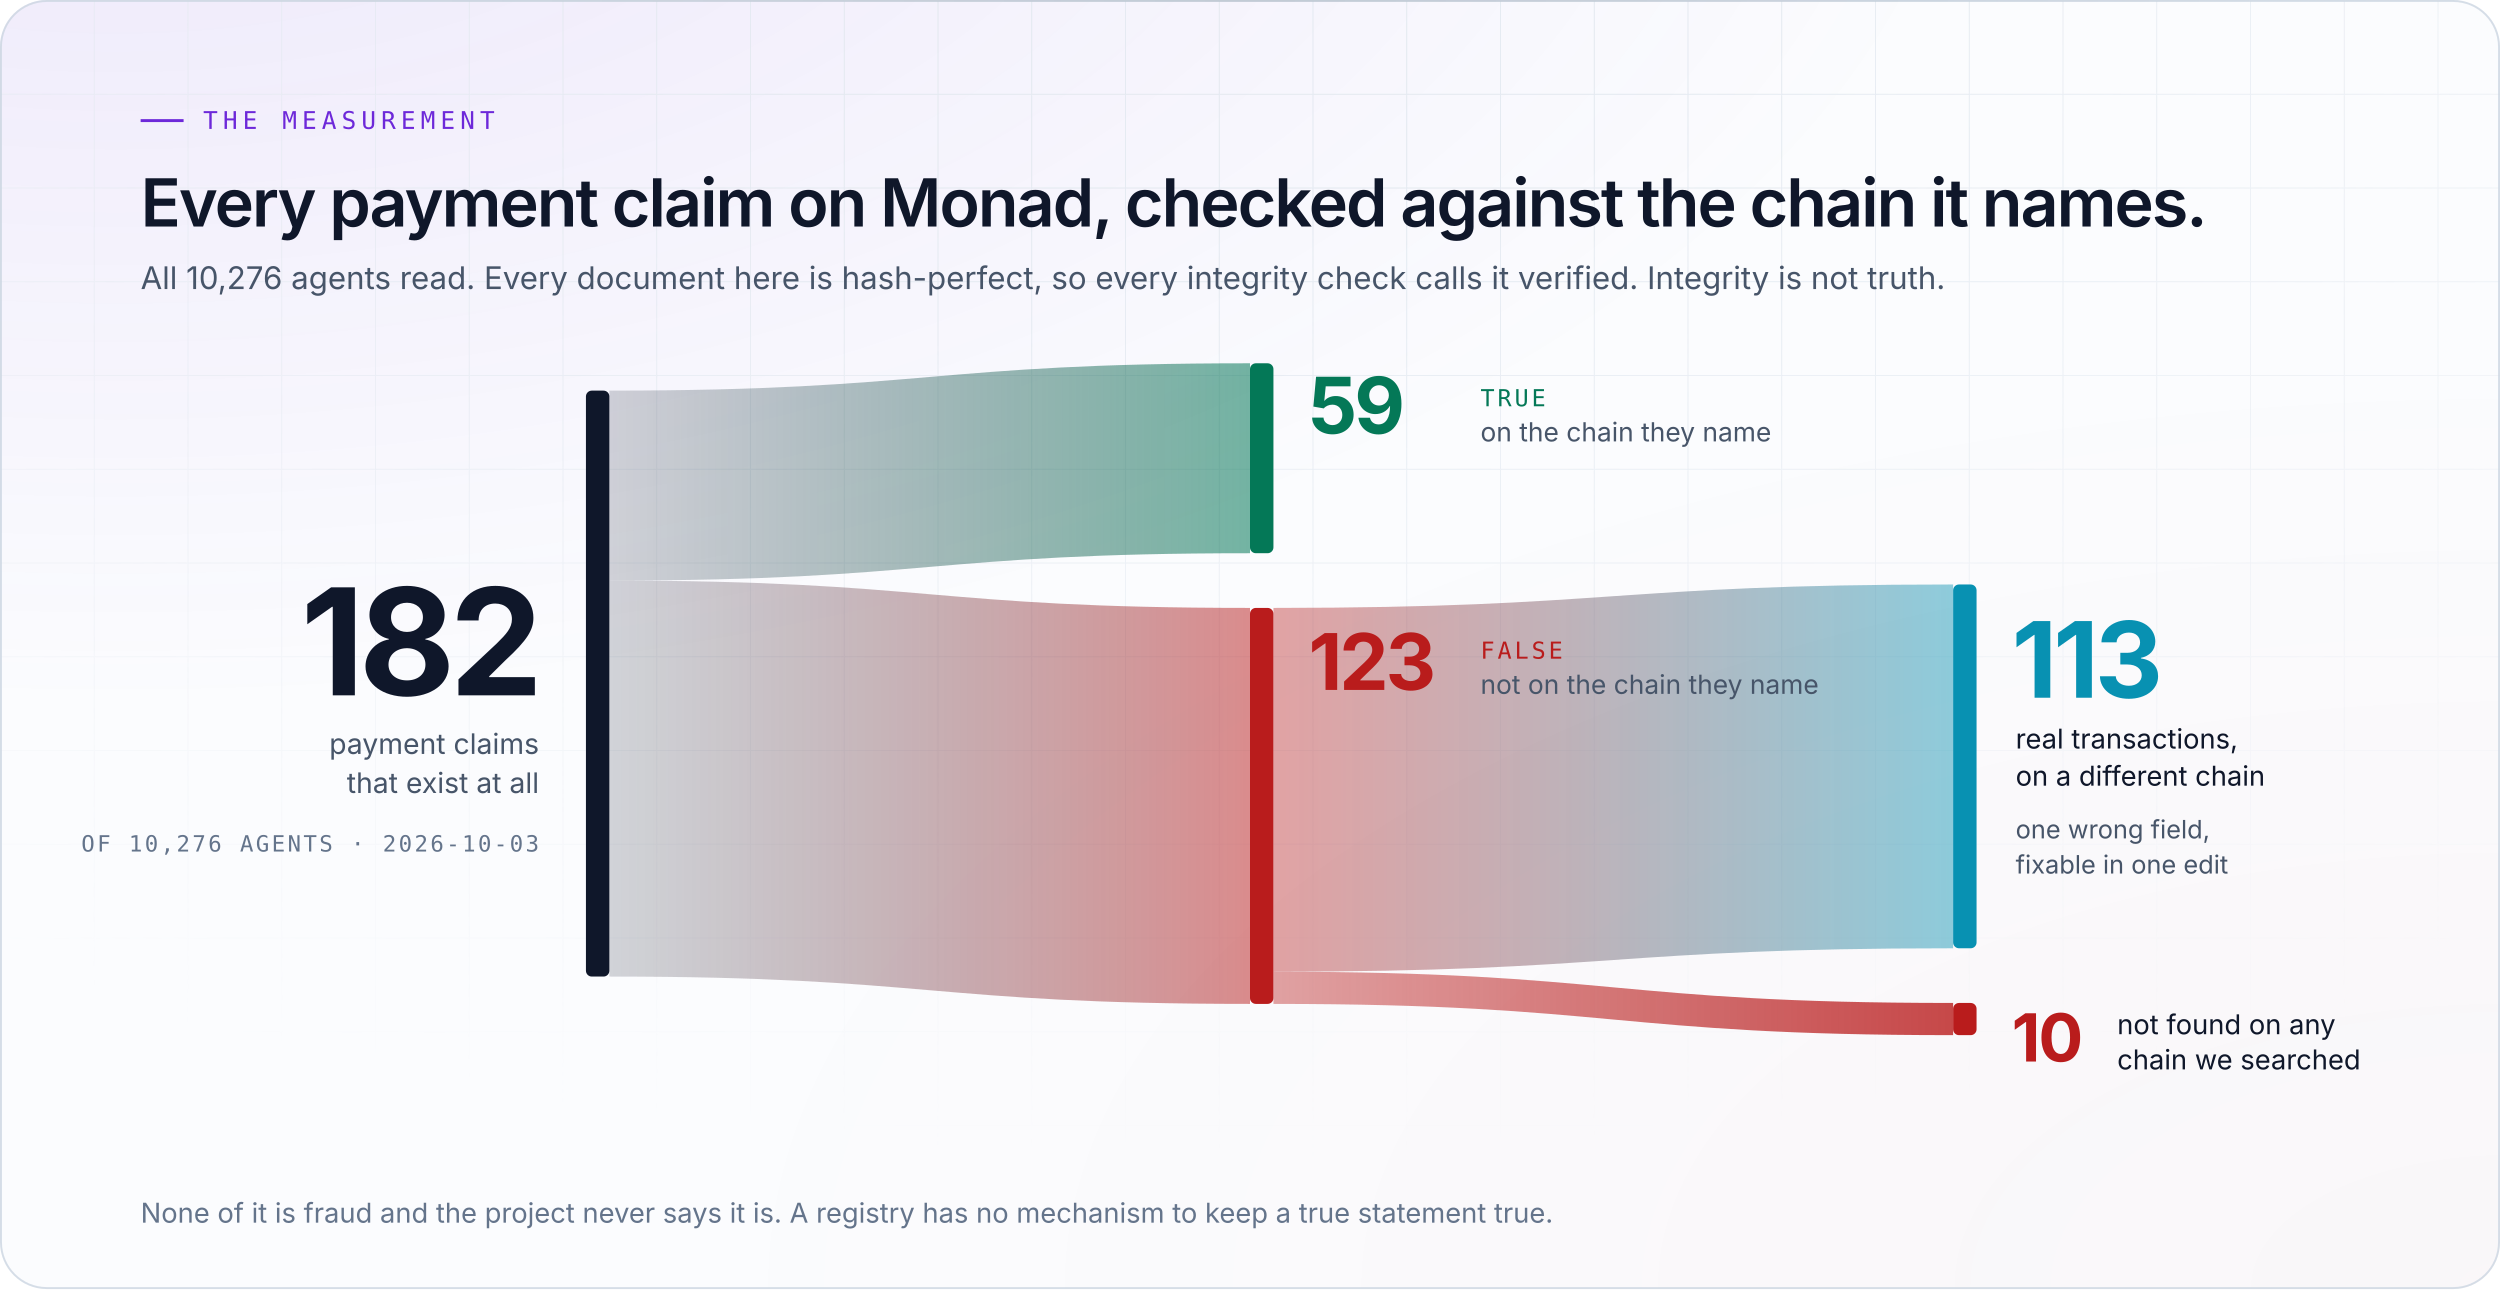
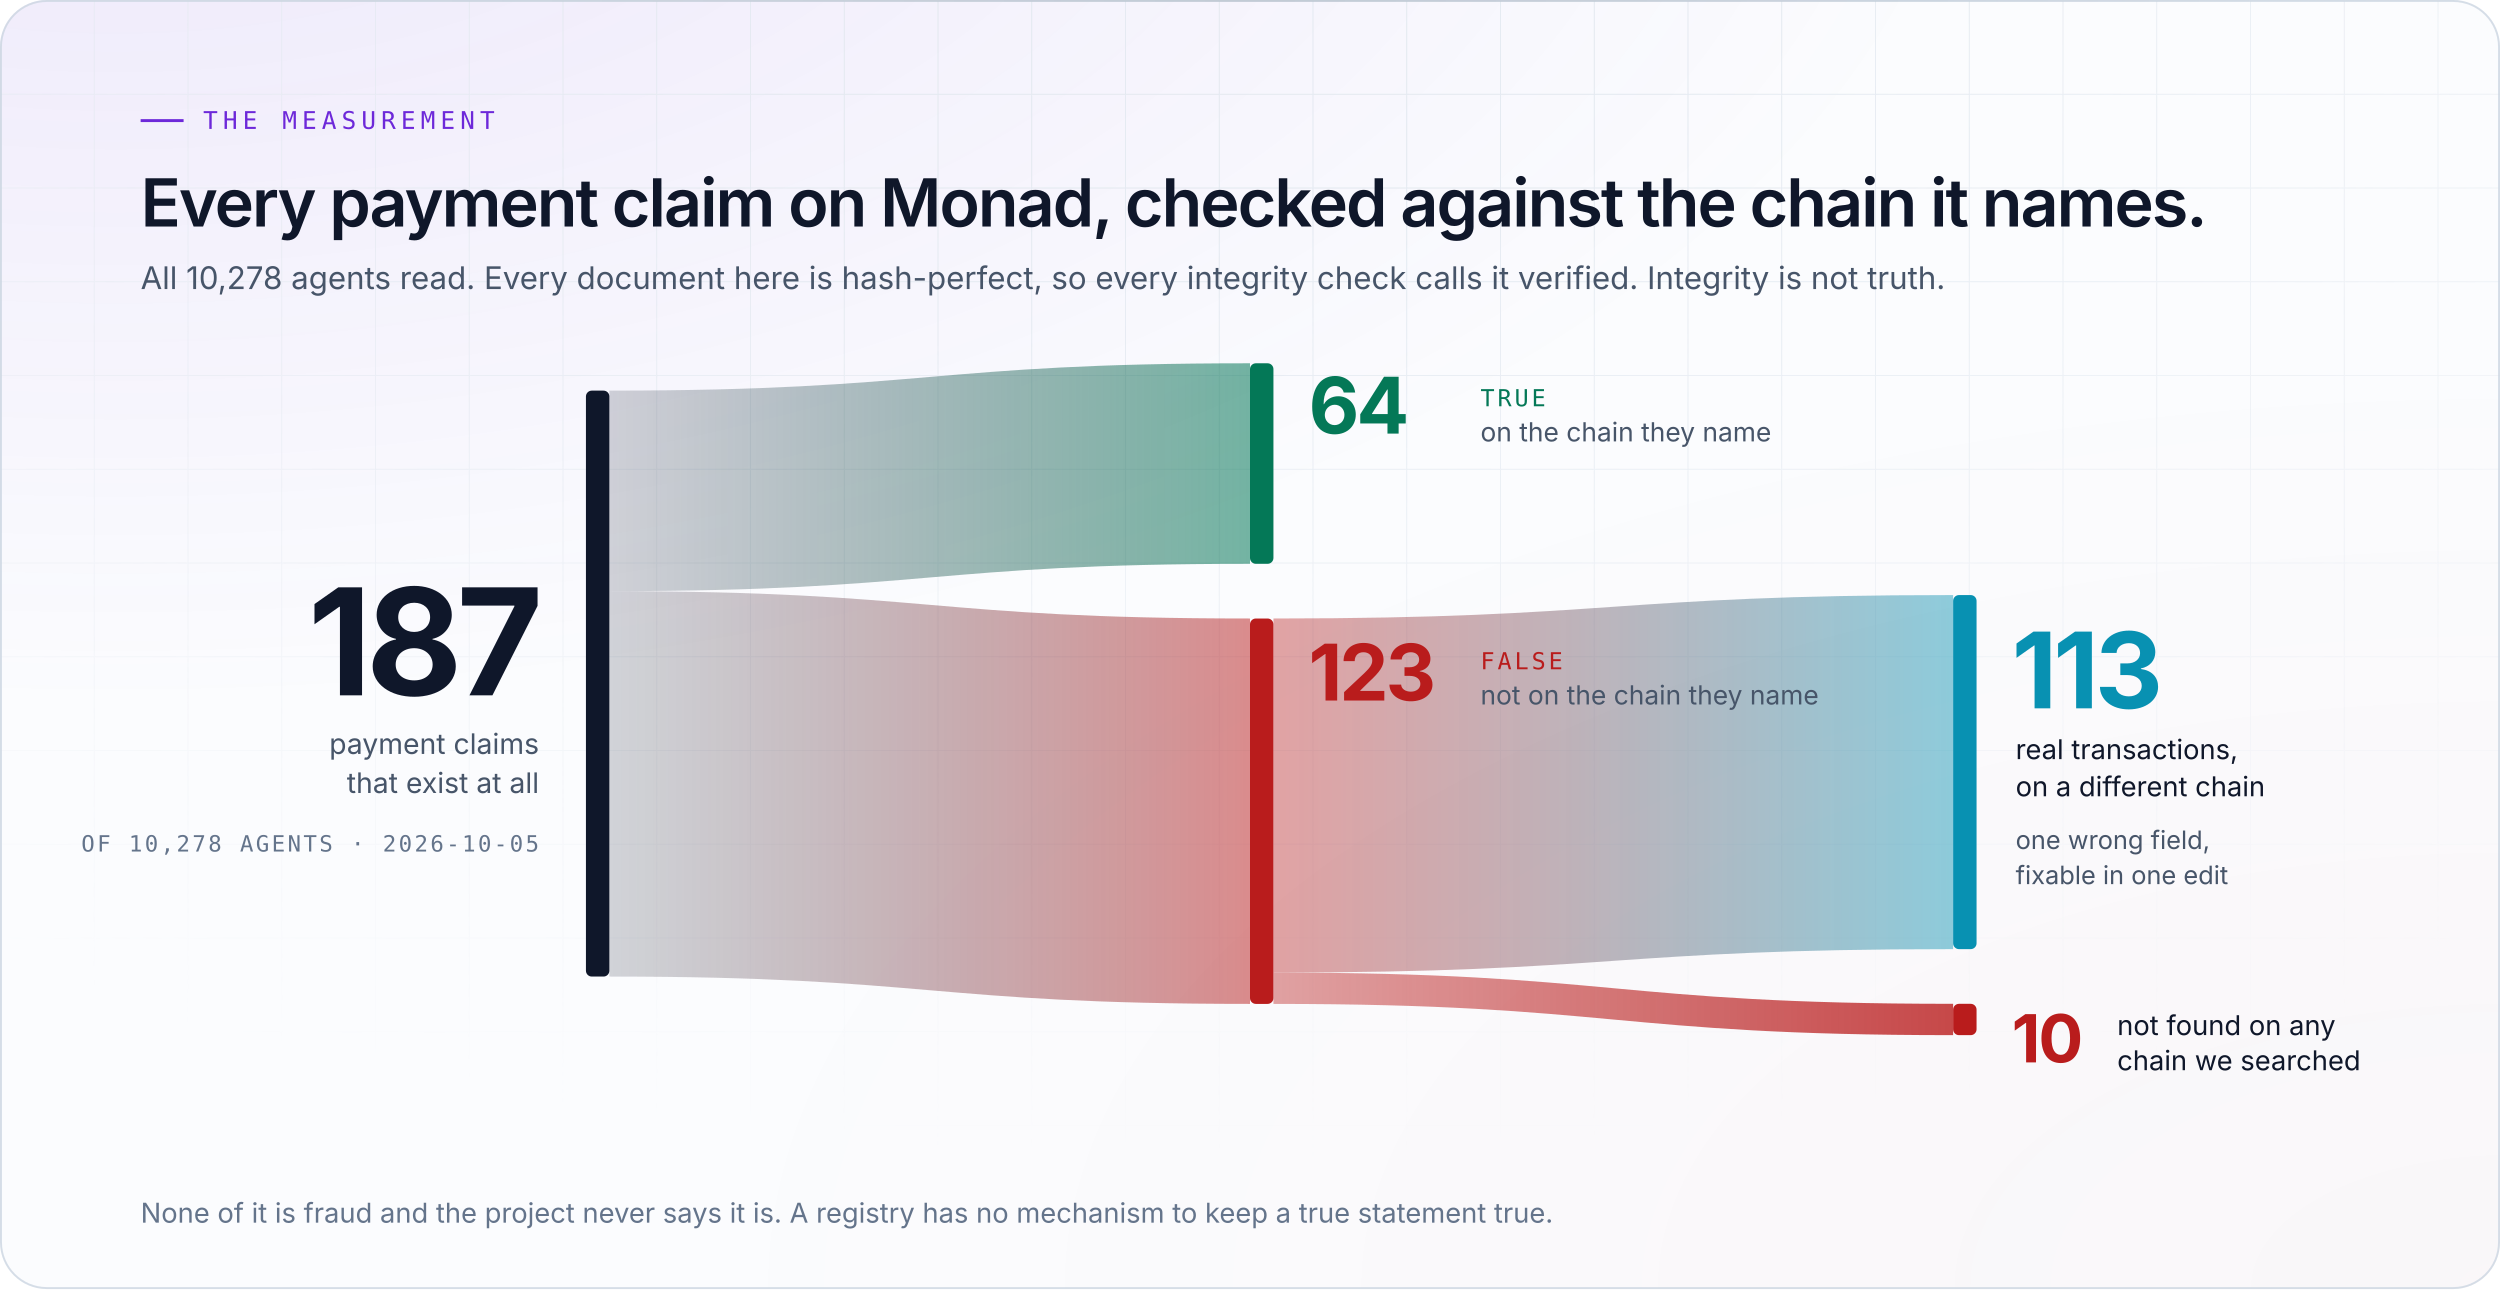
- <svg xmlns="http://www.w3.org/2000/svg" width="1280" height="660" viewBox="0 0 1280 660" role="img" aria-label="182 payment claims (2026-10-03): 59 on the chain they name, 123 not. Of those 123, 113 are real transactions on a different chain and 10 were not found on any chain we searched.">
+ <svg xmlns="http://www.w3.org/2000/svg" width="1280" height="660" viewBox="0 0 1280 660" role="img" aria-label="187 payment claims (2026-10-05): 64 on the chain they name, 123 not. Of those 123, 113 are real transactions on a different chain and 10 were not found on any chain we searched.">
  <style>
.sans{font-family:'Space Grotesk','Inter',-apple-system,BlinkMacSystemFont,'Segoe UI',Helvetica,Arial,sans-serif}
.body{font-family:'Inter',-apple-system,BlinkMacSystemFont,'Segoe UI',Helvetica,Arial,sans-serif}
.mono{font-family:'JetBrains Mono',ui-monospace,SFMono-Regular,Menlo,Consolas,monospace}
.in{animation:in .9s cubic-bezier(.16,1,.3,1) backwards;animation-delay:var(--d,0s)}
@keyframes in{from{opacity:0;transform:translateY(10px)}}
@keyframes spin{to{transform:rotate(360deg)}}

.bd{animation:rv 1.6s cubic-bezier(.16,1,.3,1) backwards}
@keyframes rv{from{clip-path:inset(0 100% 0 0)}to{clip-path:inset(0 0 0 0)}}
.nd{animation:gr .8s cubic-bezier(.16,1,.3,1) backwards}
@keyframes gr{from{transform:scaleY(0)}}
.nd{transform-box:fill-box;transform-origin:center}

@media (prefers-reduced-motion:reduce){
  *{animation:none!important}
  .rm-hide{opacity:0!important}
}
</style>
  <defs>
    <radialGradient id="g0" cx="0.05" cy="-0.2" r=".75">
      <stop offset="0" stop-color="#6d28d9" stop-opacity="0.098" />
      <stop offset="1" stop-color="#6d28d9" stop-opacity="0" />
    </radialGradient>
    <radialGradient id="g1" cx="1.0" cy="1.0" r=".75">
      <stop offset="0" stop-color="#b91c1c" stop-opacity="0.025" />
      <stop offset="1" stop-color="#b91c1c" stop-opacity="0" />
    </radialGradient>
    <pattern id="grid" width="48" height="48" patternUnits="userSpaceOnUse">
      <path d="M48 0H0V48" fill="none" stroke="#e2e8f0" stroke-width="1" />
    </pattern>
    <radialGradient id="gridmask-g" cx=".5" cy="0" r=".9">
      <stop offset=".2" stop-color="#fff" stop-opacity="0.88" />
      <stop offset="1" stop-color="#fff" stop-opacity="0" />
    </radialGradient>
    <mask id="gridmask">
      <rect width="1280" height="660" fill="url(#gridmask-g)" />
    </mask>
    <linearGradient id="edge" x1="0" x2="1">
      <stop offset="0" stop-color="#0f172a" stop-opacity="0" />
      <stop offset=".5" stop-color="#0f172a" stop-opacity="0.08" />
      <stop offset="1" stop-color="#0f172a" stop-opacity="0" />
    </linearGradient>
    <clipPath id="frame">
      <rect width="1280" height="660" rx="24" />
    </clipPath>
  </defs>
  <rect width="1280" height="660" rx="24" fill="#fbfcfe" />
  <g clip-path="url(#frame)">
    <rect width="1280" height="660" rx="24" fill="url(#g0)" />
    <rect width="1280" height="660" rx="24" fill="url(#g1)" />
    <rect width="1280" height="660" fill="url(#grid)" mask="url(#gridmask)" />
  </g>
  <rect x=".5" y=".5" width="1279" height="659" rx="23.5" fill="none" stroke="#cbd5e1" stroke-opacity=".8" />
  <rect x="120" y="0" width="1040" height="1" fill="url(#edge)" />
  <defs>
    <linearGradient id="b-true" x1="0" x2="1">
      <stop offset="0" stop-color="#0f172a" stop-opacity=".18" />
      <stop offset="1" stop-color="#047857" stop-opacity=".55" />
    </linearGradient>
    <linearGradient id="b-false" x1="0" x2="1">
      <stop offset="0" stop-color="#0f172a" stop-opacity=".18" />
      <stop offset="1" stop-color="#b91c1c" stop-opacity=".5" />
    </linearGradient>
    <linearGradient id="b-else" x1="0" x2="1">
      <stop offset="0" stop-color="#b91c1c" stop-opacity=".4" />
      <stop offset="1" stop-color="#0891b2" stop-opacity=".45" />
    </linearGradient>
    <linearGradient id="b-none" x1="0" x2="1">
      <stop offset="0" stop-color="#b91c1c" stop-opacity=".4" />
      <stop offset="1" stop-color="#b91c1c" stop-opacity=".8" />
    </linearGradient>
  </defs>
  <g class="in" style="--d:0s">
    <rect x="72" y="61" width="22" height="1.5" fill="#6d28d9" />
    <text x="104" y="66" class="mono" font-size="12.5" letter-spacing="2.6" fill="#6d28d9">THE MEASUREMENT</text>
  </g>
  <text x="72" y="116" class="sans in" style="--d:.1s" font-size="34" font-weight="600" letter-spacing="-1" fill="#0f172a">Every payment claim on Monad, checked against the chain it names.</text>
-   <text x="72" y="148" class="body in" style="--d:.2s" font-size="16" fill="#475569">All 10,276 agents read. Every document here is hash-perfect, so every integrity check calls it verified. Integrity is not truth.</text>
+   <text x="72" y="148" class="body in" style="--d:.2s" font-size="16" fill="#475569">All 10,278 agents read. Every document here is hash-perfect, so every integrity check calls it verified. Integrity is not truth.</text>
  <g class="bd" style="animation-delay:.4s">
-     <path d="M312 200 C476.0 200 476.0 186 640 186 L640 283.253 C476.0 283.253 476.0 297.253 312 297.253 Z" fill="url(#b-true)" />
-     <path d="M312 297.253 C476.0 297.253 476.0 311.253 640 311.253 L640 514.0 C476.0 514.0 476.0 500.0 312 500.0 Z" fill="url(#b-false)" />
+     <path d="M312 200 C476.0 200 476.0 186 640 186 L640 288.674 C476.0 288.674 476.0 302.674 312 302.674 Z" fill="url(#b-true)" />
+     <path d="M312 302.674 C476.0 302.674 476.0 316.674 640 316.674 L640 514.0 C476.0 514.0 476.0 500.0 312 500.0 Z" fill="url(#b-false)" />
  </g>
  <g class="bd" style="animation-delay:1.1s">
-     <path d="M652 311.253 C826.0 311.253 826.0 299.253 1000 299.253 L1000 485.516 C826.0 485.516 826.0 497.516 652 497.516 Z" fill="url(#b-else)" />
-     <path d="M652 497.516 C826.0 497.516 826.0 513.516 1000 513.516 L1000 530.0 C826.0 530.0 826.0 514.0 652 514.0 Z" fill="url(#b-none)" />
+     <path d="M652 316.674 C826.0 316.674 826.0 304.674 1000 304.674 L1000 485.957 C826.0 485.957 826.0 497.957 652 497.957 Z" fill="url(#b-else)" />
+     <path d="M652 497.957 C826.0 497.957 826.0 513.957 1000 513.957 L1000 530.0 C826.0 530.0 826.0 514.0 652 514.0 Z" fill="url(#b-none)" />
  </g>
  <rect x="300" y="200" width="12" height="300.0" rx="3" fill="#0f172a" class="nd" style="animation-delay:.2s" />
-   <rect x="640" y="186" width="12" height="97.253" rx="3" fill="#047857" class="nd" style="animation-delay:.9s" />
-   <rect x="640" y="311.253" width="12" height="202.747" rx="3" fill="#b91c1c" class="nd" style="animation-delay:.9s" />
-   <rect x="1000" y="299.253" width="12" height="186.264" rx="3" fill="#0891b2" class="nd" style="animation-delay:1.6s" />
-   <rect x="1000" y="513.516" width="12" height="16.484" rx="3" fill="#b91c1c" class="nd" style="animation-delay:1.6s" />
+   <rect x="640" y="186" width="12" height="102.674" rx="3" fill="#047857" class="nd" style="animation-delay:.9s" />
+   <rect x="640" y="316.674" width="12" height="197.326" rx="3" fill="#b91c1c" class="nd" style="animation-delay:.9s" />
+   <rect x="1000" y="304.674" width="12" height="181.283" rx="3" fill="#0891b2" class="nd" style="animation-delay:1.6s" />
+   <rect x="1000" y="513.957" width="12" height="16.043" rx="3" fill="#b91c1c" class="nd" style="animation-delay:1.6s" />
  <g class="in" style="--d:.3s">
-     <text x="278" y="356.0" text-anchor="end" class="sans" font-size="76" font-weight="700" letter-spacing="-3" fill="#0f172a">182</text>
+     <text x="278" y="356.0" text-anchor="end" class="sans" font-size="76" font-weight="700" letter-spacing="-3" fill="#0f172a">187</text>
    <text x="276" y="386.0" text-anchor="end" class="body" font-size="14.5" fill="#475569">payment claims</text>
    <text x="276" y="406.0" text-anchor="end" class="body" font-size="14.5" fill="#475569">that exist at all</text>
-     <text x="276" y="436.0" text-anchor="end" class="mono" font-size="11.5" letter-spacing="1.2" fill="#64748b">OF 10,276 AGENTS · 2026-10-03</text>
+     <text x="276" y="436.0" text-anchor="end" class="mono" font-size="11.5" letter-spacing="1.2" fill="#64748b">OF 10,278 AGENTS · 2026-10-05</text>
  </g>
  <g class="in" style="--d:1s">
-     <text x="670" y="222" class="sans" font-size="40" font-weight="700" letter-spacing="-1.5" fill="#047857">59</text>
+     <text x="670" y="222" class="sans" font-size="40" font-weight="700" letter-spacing="-1.5" fill="#047857">64</text>
    <text x="758" y="208" class="mono" font-size="12" letter-spacing="1.5" fill="#047857">TRUE</text>
    <text x="758" y="226" class="body" font-size="13.5" fill="#475569">on the chain they name</text>
-     <text x="670" y="353.253" class="sans" font-size="40" font-weight="700" letter-spacing="-1.5" fill="#b91c1c">123</text>
-     <text x="758" y="337.253" class="mono" font-size="12" letter-spacing="1.5" fill="#b91c1c">FALSE</text>
-     <text x="758" y="355.253" class="body" font-size="13.5" fill="#475569">not on the chain they name</text>
+     <text x="670" y="358.674" class="sans" font-size="40" font-weight="700" letter-spacing="-1.5" fill="#b91c1c">123</text>
+     <text x="758" y="342.674" class="mono" font-size="12" letter-spacing="1.5" fill="#b91c1c">FALSE</text>
+     <text x="758" y="360.674" class="body" font-size="13.5" fill="#475569">not on the chain they name</text>
  </g>
  <g class="in" style="--d:1.7s">
-     <text x="1030" y="357.253" class="sans" font-size="54" font-weight="700" letter-spacing="-2" fill="#0891b2">113</text>
-     <text x="1032" y="383.253" class="body" font-size="14" fill="#0f172a">real transactions,</text>
-     <text x="1032" y="402.253" class="body" font-size="14" fill="#0f172a">on a different chain</text>
-     <text x="1032" y="429.253" class="body" font-size="13" fill="#475569">one wrong field,</text>
-     <text x="1032" y="447.253" class="body" font-size="13" fill="#475569">fixable in one edit</text>
-     <text x="1030" y="543.516" class="sans" font-size="34" font-weight="700" letter-spacing="-1" fill="#b91c1c">10</text>
-     <text x="1084" y="529.516" class="body" font-size="14" fill="#0f172a">not found on any</text>
-     <text x="1084" y="547.516" class="body" font-size="14" fill="#0f172a">chain we searched</text>
+     <text x="1030" y="362.674" class="sans" font-size="54" font-weight="700" letter-spacing="-2" fill="#0891b2">113</text>
+     <text x="1032" y="388.674" class="body" font-size="14" fill="#0f172a">real transactions,</text>
+     <text x="1032" y="407.674" class="body" font-size="14" fill="#0f172a">on a different chain</text>
+     <text x="1032" y="434.674" class="body" font-size="13" fill="#475569">one wrong field,</text>
+     <text x="1032" y="452.674" class="body" font-size="13" fill="#475569">fixable in one edit</text>
+     <text x="1030" y="543.957" class="sans" font-size="34" font-weight="700" letter-spacing="-1" fill="#b91c1c">10</text>
+     <text x="1084" y="529.957" class="body" font-size="14" fill="#0f172a">not found on any</text>
+     <text x="1084" y="547.957" class="body" font-size="14" fill="#0f172a">chain we searched</text>
  </g>
  <text x="72" y="626" class="body in" style="--d:2s" font-size="14" fill="#64748b">None of it is fraud and the project never says it is. A registry has no mechanism to keep a true statement true.</text>
</svg>
